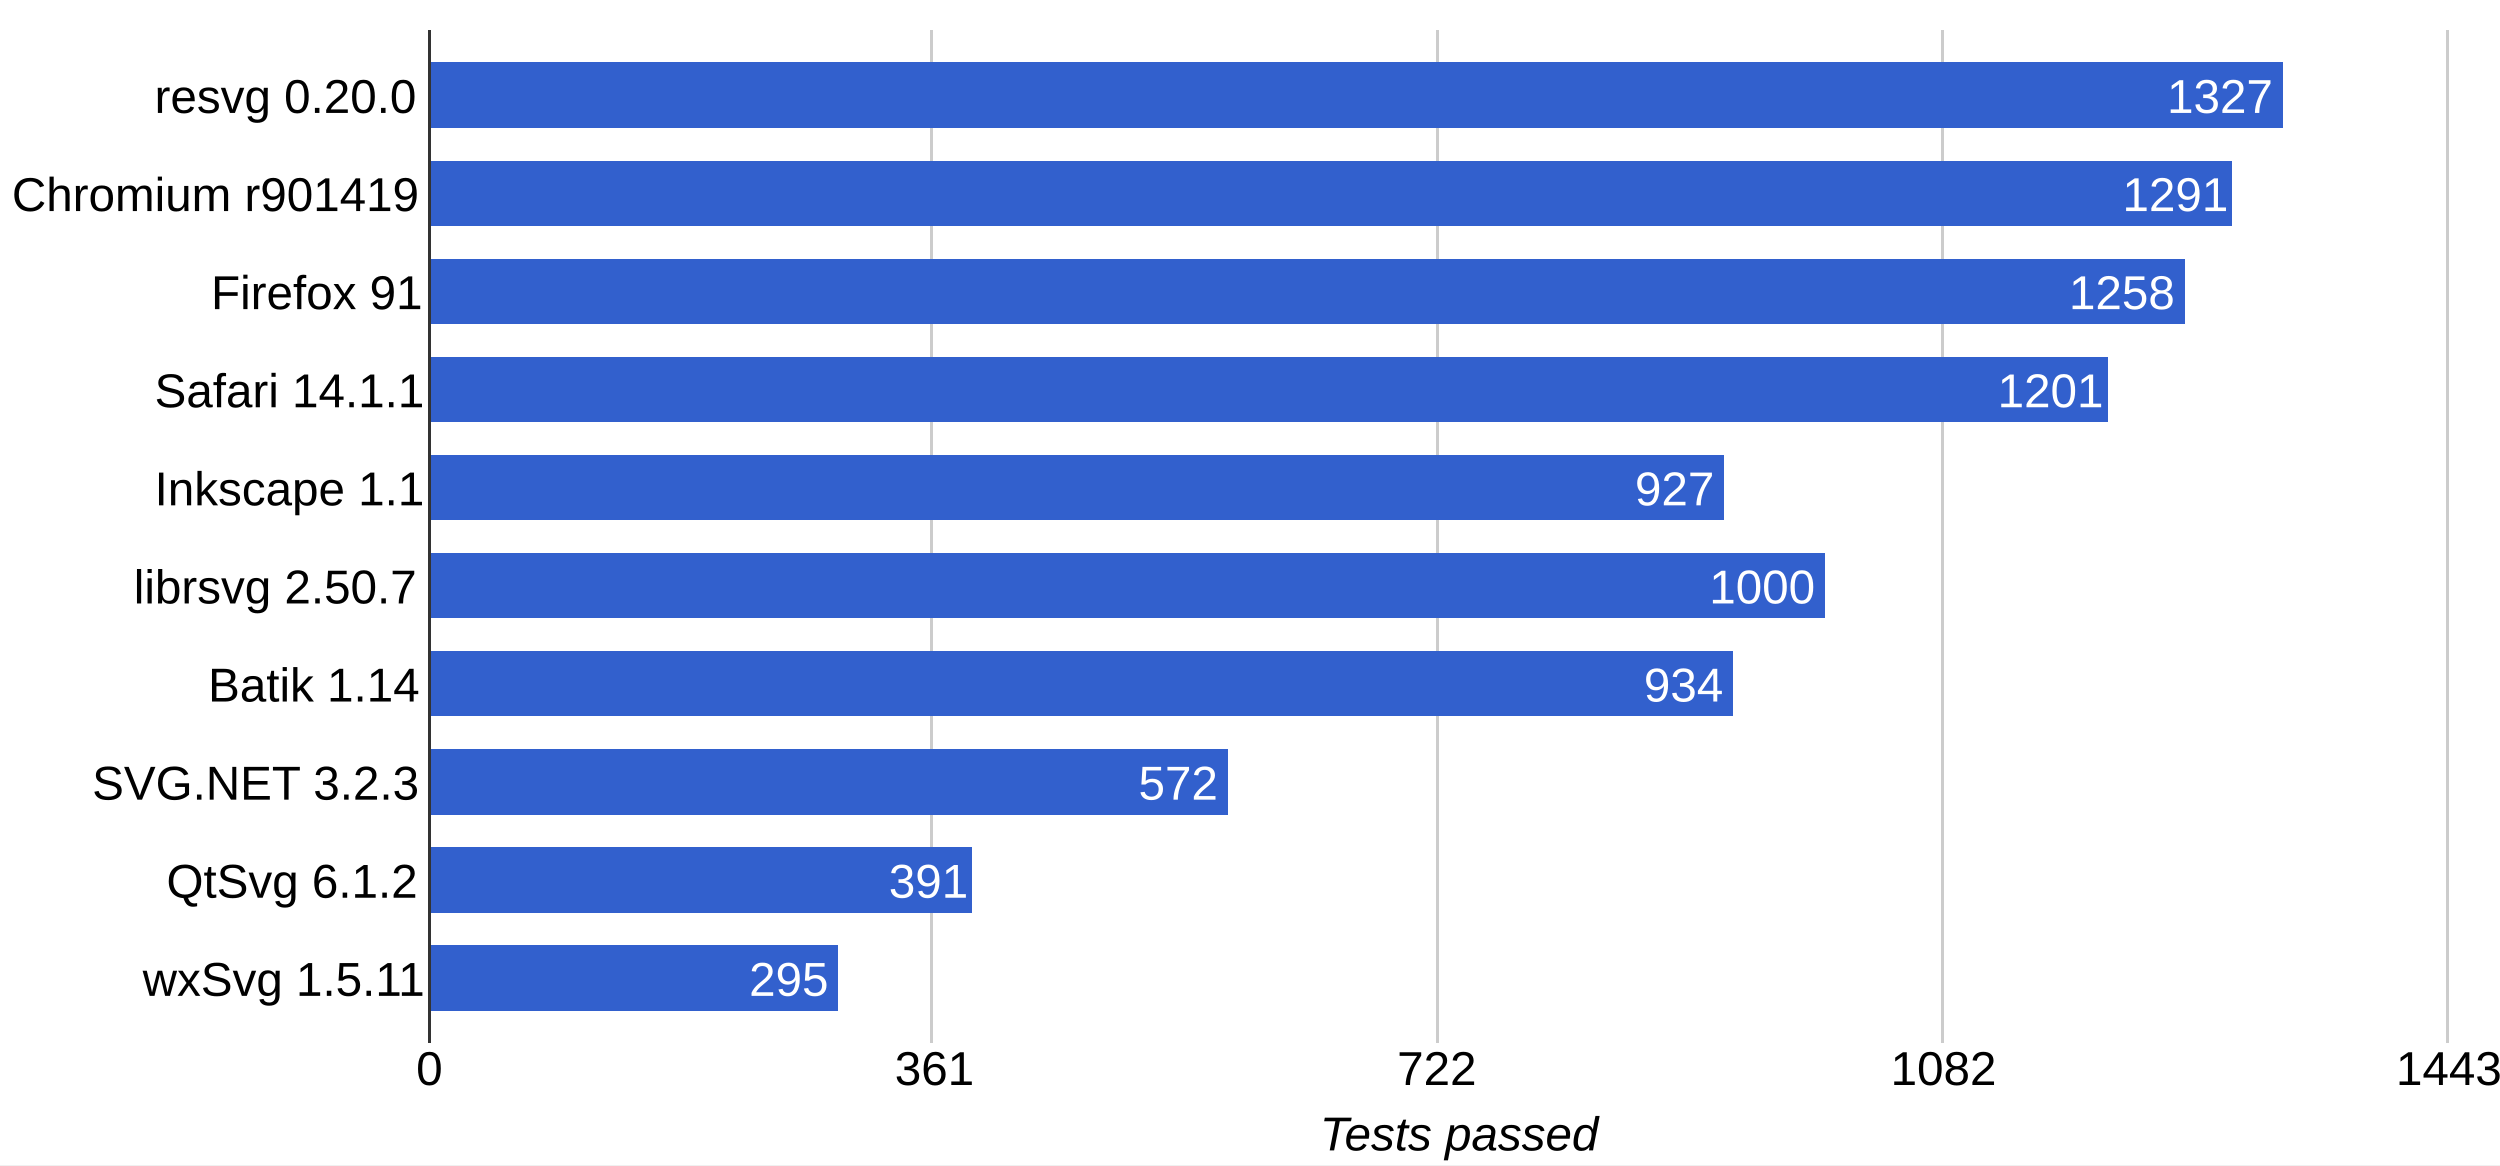
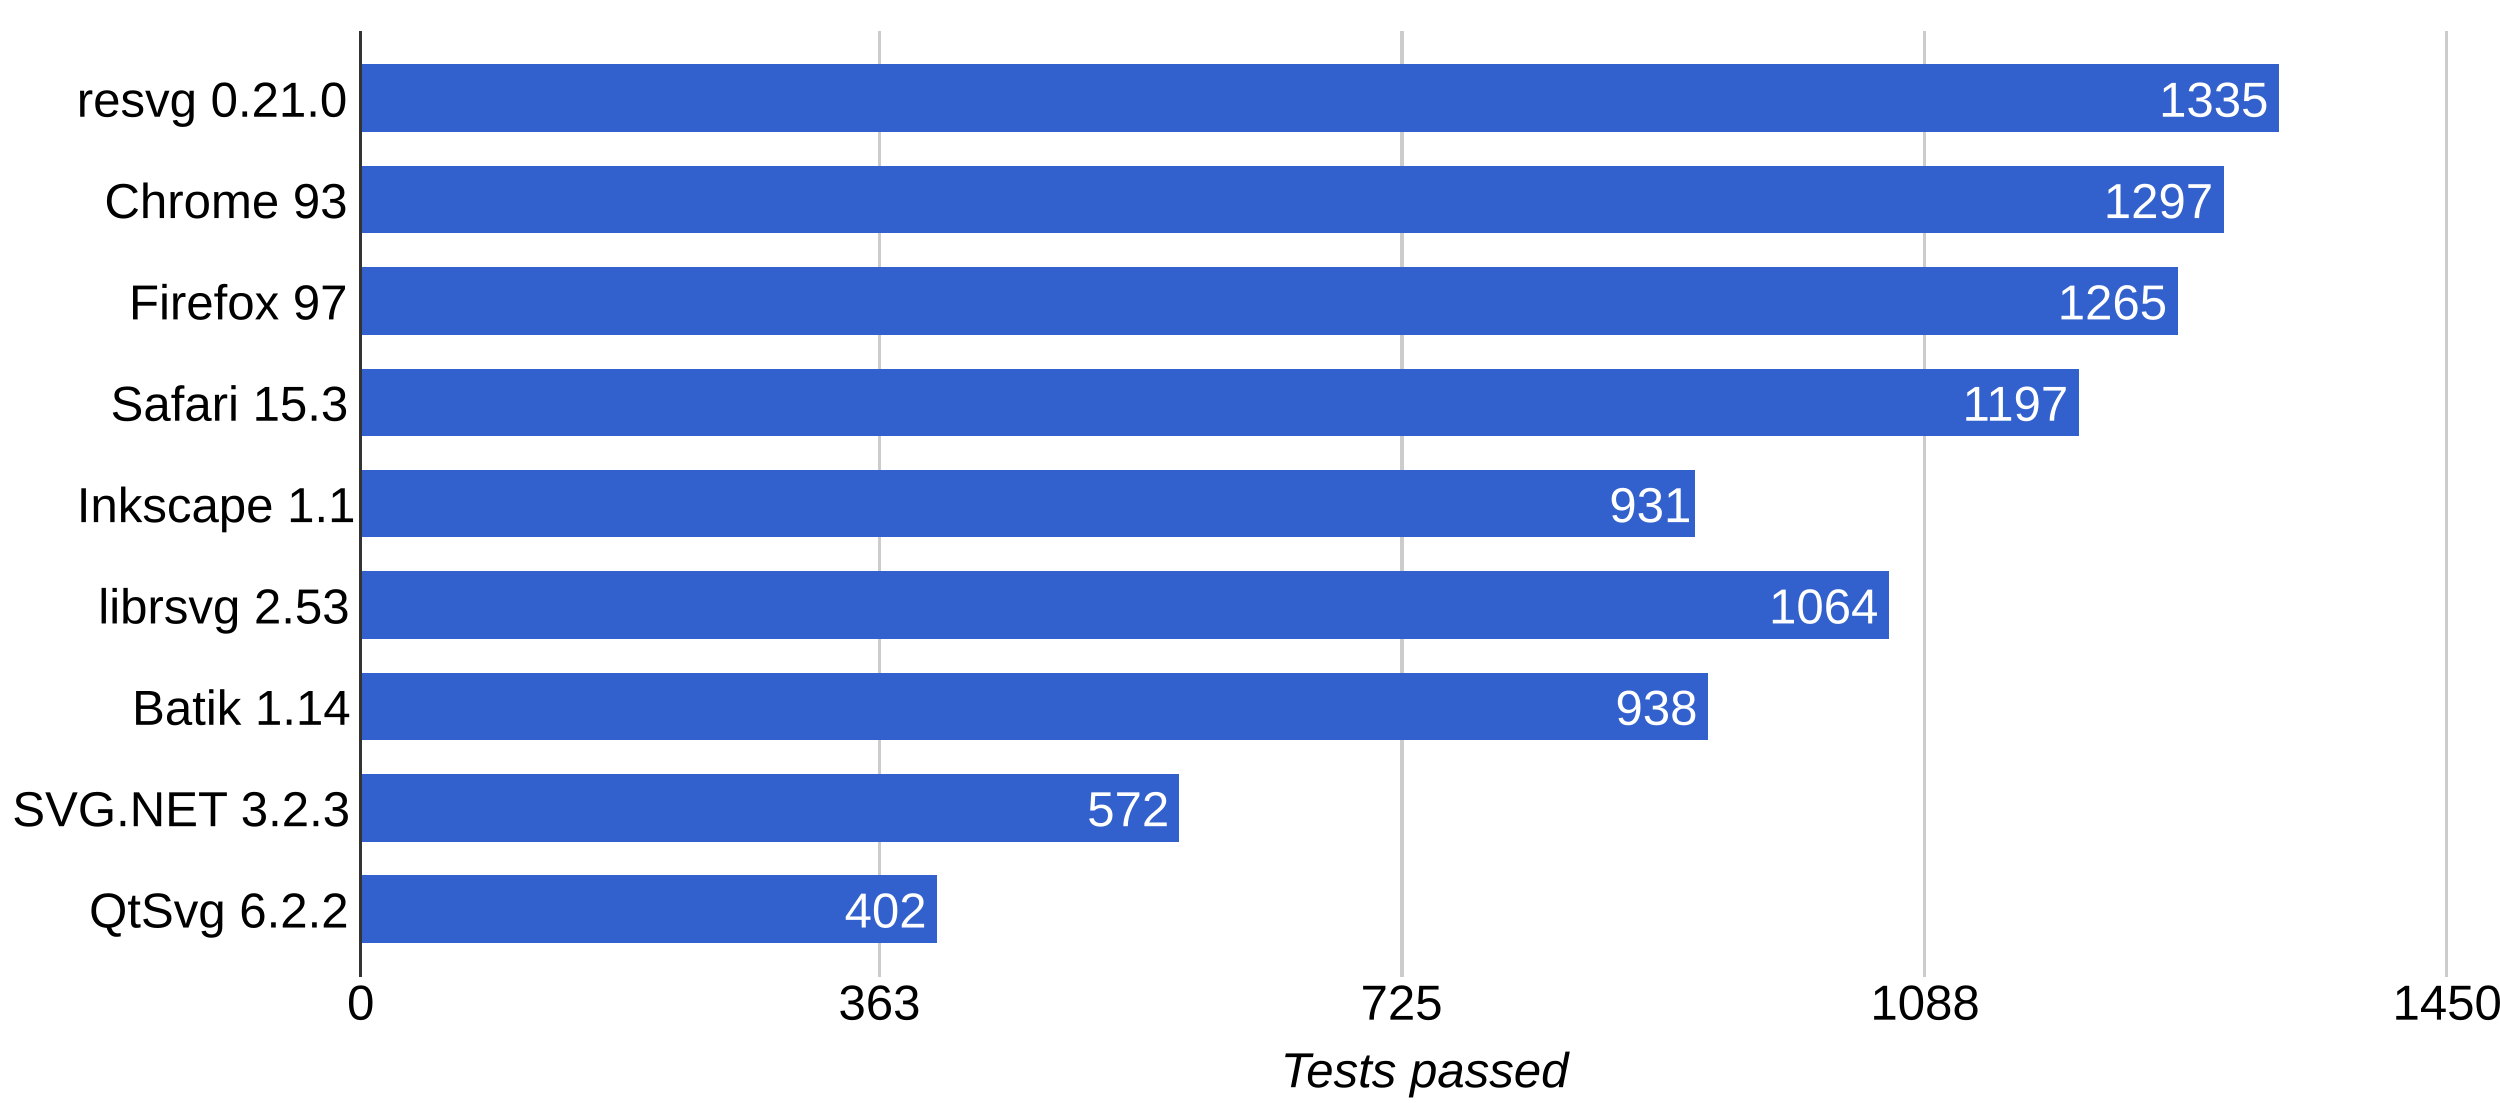
- <svg xmlns="http://www.w3.org/2000/svg" height="392" shape-rendering="crispEdges" width="841">
-   <rect width="841" height="392" fill="white" />
-   <text font-family="Arial" font-size="16" x="52" y="38">resvg 0.20.0</text>
-   <text font-family="Arial" font-size="16" x="4" y="71">Chromium r901419</text>
-   <text font-family="Arial" font-size="16" x="71" y="104">Firefox 91</text>
-   <text font-family="Arial" font-size="16" x="52" y="137">Safari 14.1.1</text>
-   <text font-family="Arial" font-size="16" x="52" y="170">Inkscape 1.1</text>
-   <text font-family="Arial" font-size="16" x="45" y="203">librsvg 2.50.7</text>
-   <text font-family="Arial" font-size="16" x="70" y="236">Batik 1.14</text>
-   <text font-family="Arial" font-size="16" x="31" y="269">SVG.NET 3.2.3</text>
-   <text font-family="Arial" font-size="16" x="56" y="302">QtSvg 6.1.2</text>
-   <text font-family="Arial" font-size="16" x="48" y="335">wxSvg 1.5.11</text>
-   <rect fill="#ccc" height="341" width="1" x="144" y="10" />
-   <text fill="#000" font-family="Arial" font-size="16" x="140" y="365">0</text>
-   <rect fill="#ccc" height="341" width="1" x="313" y="10" />
-   <text fill="#000" font-family="Arial" font-size="16" x="301" y="365">361</text>
-   <rect fill="#ccc" height="341" width="1" x="483" y="10" />
-   <text fill="#000" font-family="Arial" font-size="16" x="470" y="365">722</text>
-   <rect fill="#ccc" height="341" width="1" x="653" y="10" />
-   <text fill="#000" font-family="Arial" font-size="16" x="636" y="365">1082</text>
-   <rect fill="#ccc" height="341" width="1" x="823" y="10" />
-   <text fill="#000" font-family="Arial" font-size="16" x="806" y="365">1443</text>
-   <rect fill="#3260cd" height="22" width="624" x="144" y="21" />
-   <text fill="#fff" font-family="Arial" font-size="16" x="729" y="38">1327</text>
-   <rect fill="#3260cd" height="22" width="607" x="144" y="54" />
-   <text fill="#fff" font-family="Arial" font-size="16" x="714" y="71">1291</text>
-   <rect fill="#3260cd" height="22" width="591" x="144" y="87" />
-   <text fill="#fff" font-family="Arial" font-size="16" x="696" y="104">1258</text>
-   <rect fill="#3260cd" height="22" width="565" x="144" y="120" />
-   <text fill="#fff" font-family="Arial" font-size="16" x="672" y="137">1201</text>
-   <rect fill="#3260cd" height="22" width="436" x="144" y="153" />
-   <text fill="#fff" font-family="Arial" font-size="16" x="550" y="170">927</text>
-   <rect fill="#3260cd" height="22" width="470" x="144" y="186" />
-   <text fill="#fff" font-family="Arial" font-size="16" x="575" y="203">1000</text>
-   <rect fill="#3260cd" height="22" width="439" x="144" y="219" />
-   <text fill="#fff" font-family="Arial" font-size="16" x="553" y="236">934</text>
-   <rect fill="#3260cd" height="22" width="269" x="144" y="252" />
-   <text fill="#fff" font-family="Arial" font-size="16" x="383" y="269">572</text>
-   <rect fill="#3260cd" height="22" width="183" x="144" y="285" />
-   <text fill="#fff" font-family="Arial" font-size="16" x="299" y="302">391</text>
-   <rect fill="#3260cd" height="22" width="138" x="144" y="318" />
-   <text fill="#fff" font-family="Arial" font-size="16" x="252" y="335">295</text>
-   <rect fill="#333" height="341" width="1" x="144" y="10" />
-   <text font-family="Arial" font-size="16" font-style="italic" x="444" y="387">Tests passed</text>
+ <svg xmlns="http://www.w3.org/2000/svg" height="359" shape-rendering="crispEdges" width="814">
+   <rect width="814" height="359" fill="white" />
+   <text font-family="Arial" font-size="16" x="25" y="38">resvg 0.21.0</text>
+   <text font-family="Arial" font-size="16" x="34" y="71">Chrome 93</text>
+   <text font-family="Arial" font-size="16" x="42" y="104">Firefox 97</text>
+   <text font-family="Arial" font-size="16" x="36" y="137">Safari 15.3</text>
+   <text font-family="Arial" font-size="16" x="25" y="170">Inkscape 1.1</text>
+   <text font-family="Arial" font-size="16" x="32" y="203">librsvg 2.53</text>
+   <text font-family="Arial" font-size="16" x="43" y="236">Batik 1.14</text>
+   <text font-family="Arial" font-size="16" x="4" y="269">SVG.NET 3.2.3</text>
+   <text font-family="Arial" font-size="16" x="29" y="302">QtSvg 6.2.2</text>
+   <rect fill="#ccc" height="308" width="1" x="117" y="10" />
+   <text fill="#000" font-family="Arial" font-size="16" x="113" y="332">0</text>
+   <rect fill="#ccc" height="308" width="1" x="286" y="10" />
+   <text fill="#000" font-family="Arial" font-size="16" x="273" y="332">363</text>
+   <rect fill="#ccc" height="308" width="1" x="456" y="10" />
+   <text fill="#000" font-family="Arial" font-size="16" x="443" y="332">725</text>
+   <rect fill="#ccc" height="308" width="1" x="626" y="10" />
+   <text fill="#000" font-family="Arial" font-size="16" x="609" y="332">1088</text>
+   <rect fill="#ccc" height="308" width="1" x="796" y="10" />
+   <text fill="#000" font-family="Arial" font-size="16" x="779" y="332">1450</text>
+   <rect fill="#3260cd" height="22" width="625" x="117" y="21" />
+   <text fill="#fff" font-family="Arial" font-size="16" x="703" y="38">1335</text>
+   <rect fill="#3260cd" height="22" width="607" x="117" y="54" />
+   <text fill="#fff" font-family="Arial" font-size="16" x="685" y="71">1297</text>
+   <rect fill="#3260cd" height="22" width="592" x="117" y="87" />
+   <text fill="#fff" font-family="Arial" font-size="16" x="670" y="104">1265</text>
+   <rect fill="#3260cd" height="22" width="560" x="117" y="120" />
+   <text fill="#fff" font-family="Arial" font-size="16" x="639" y="137">1197</text>
+   <rect fill="#3260cd" height="22" width="435" x="117" y="153" />
+   <text fill="#fff" font-family="Arial" font-size="16" x="524" y="170">931</text>
+   <rect fill="#3260cd" height="22" width="498" x="117" y="186" />
+   <text fill="#fff" font-family="Arial" font-size="16" x="576" y="203">1064</text>
+   <rect fill="#3260cd" height="22" width="439" x="117" y="219" />
+   <text fill="#fff" font-family="Arial" font-size="16" x="526" y="236">938</text>
+   <rect fill="#3260cd" height="22" width="267" x="117" y="252" />
+   <text fill="#fff" font-family="Arial" font-size="16" x="354" y="269">572</text>
+   <rect fill="#3260cd" height="22" width="188" x="117" y="285" />
+   <text fill="#fff" font-family="Arial" font-size="16" x="275" y="302">402</text>
+   <rect fill="#333" height="308" width="1" x="117" y="10" />
+   <text font-family="Arial" font-size="16" font-style="italic" x="417" y="354">Tests passed</text>
</svg>
